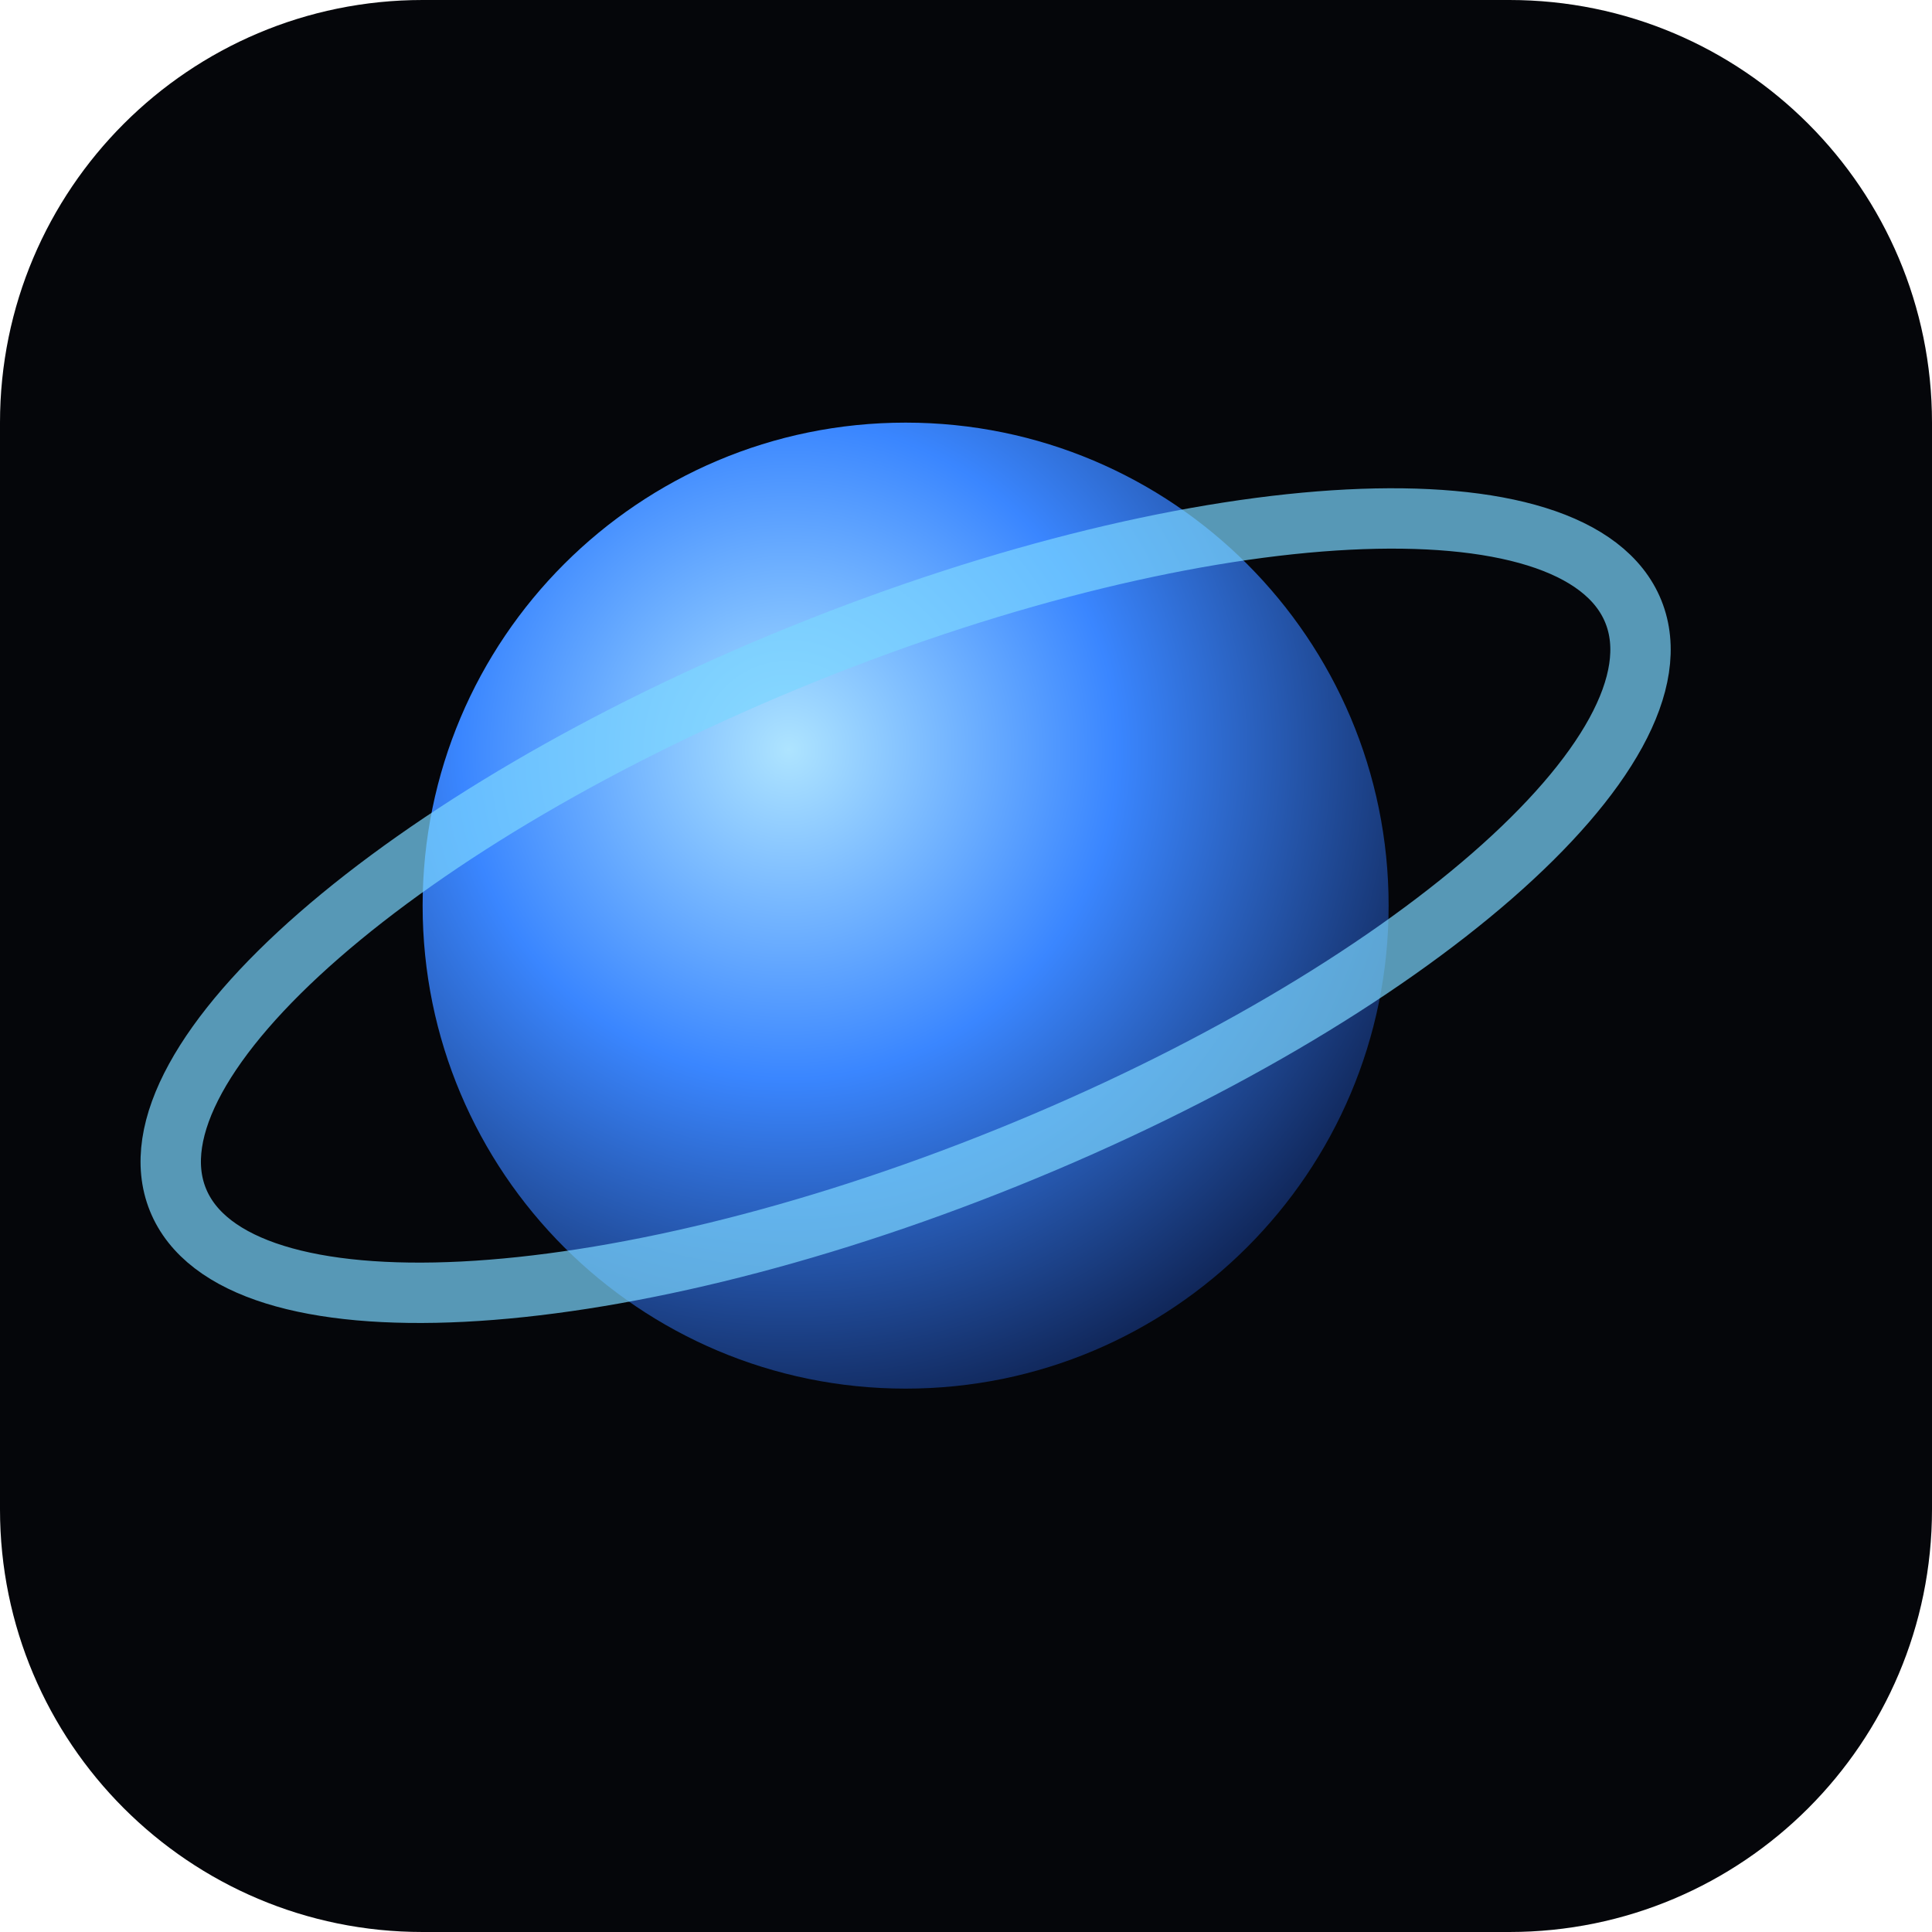
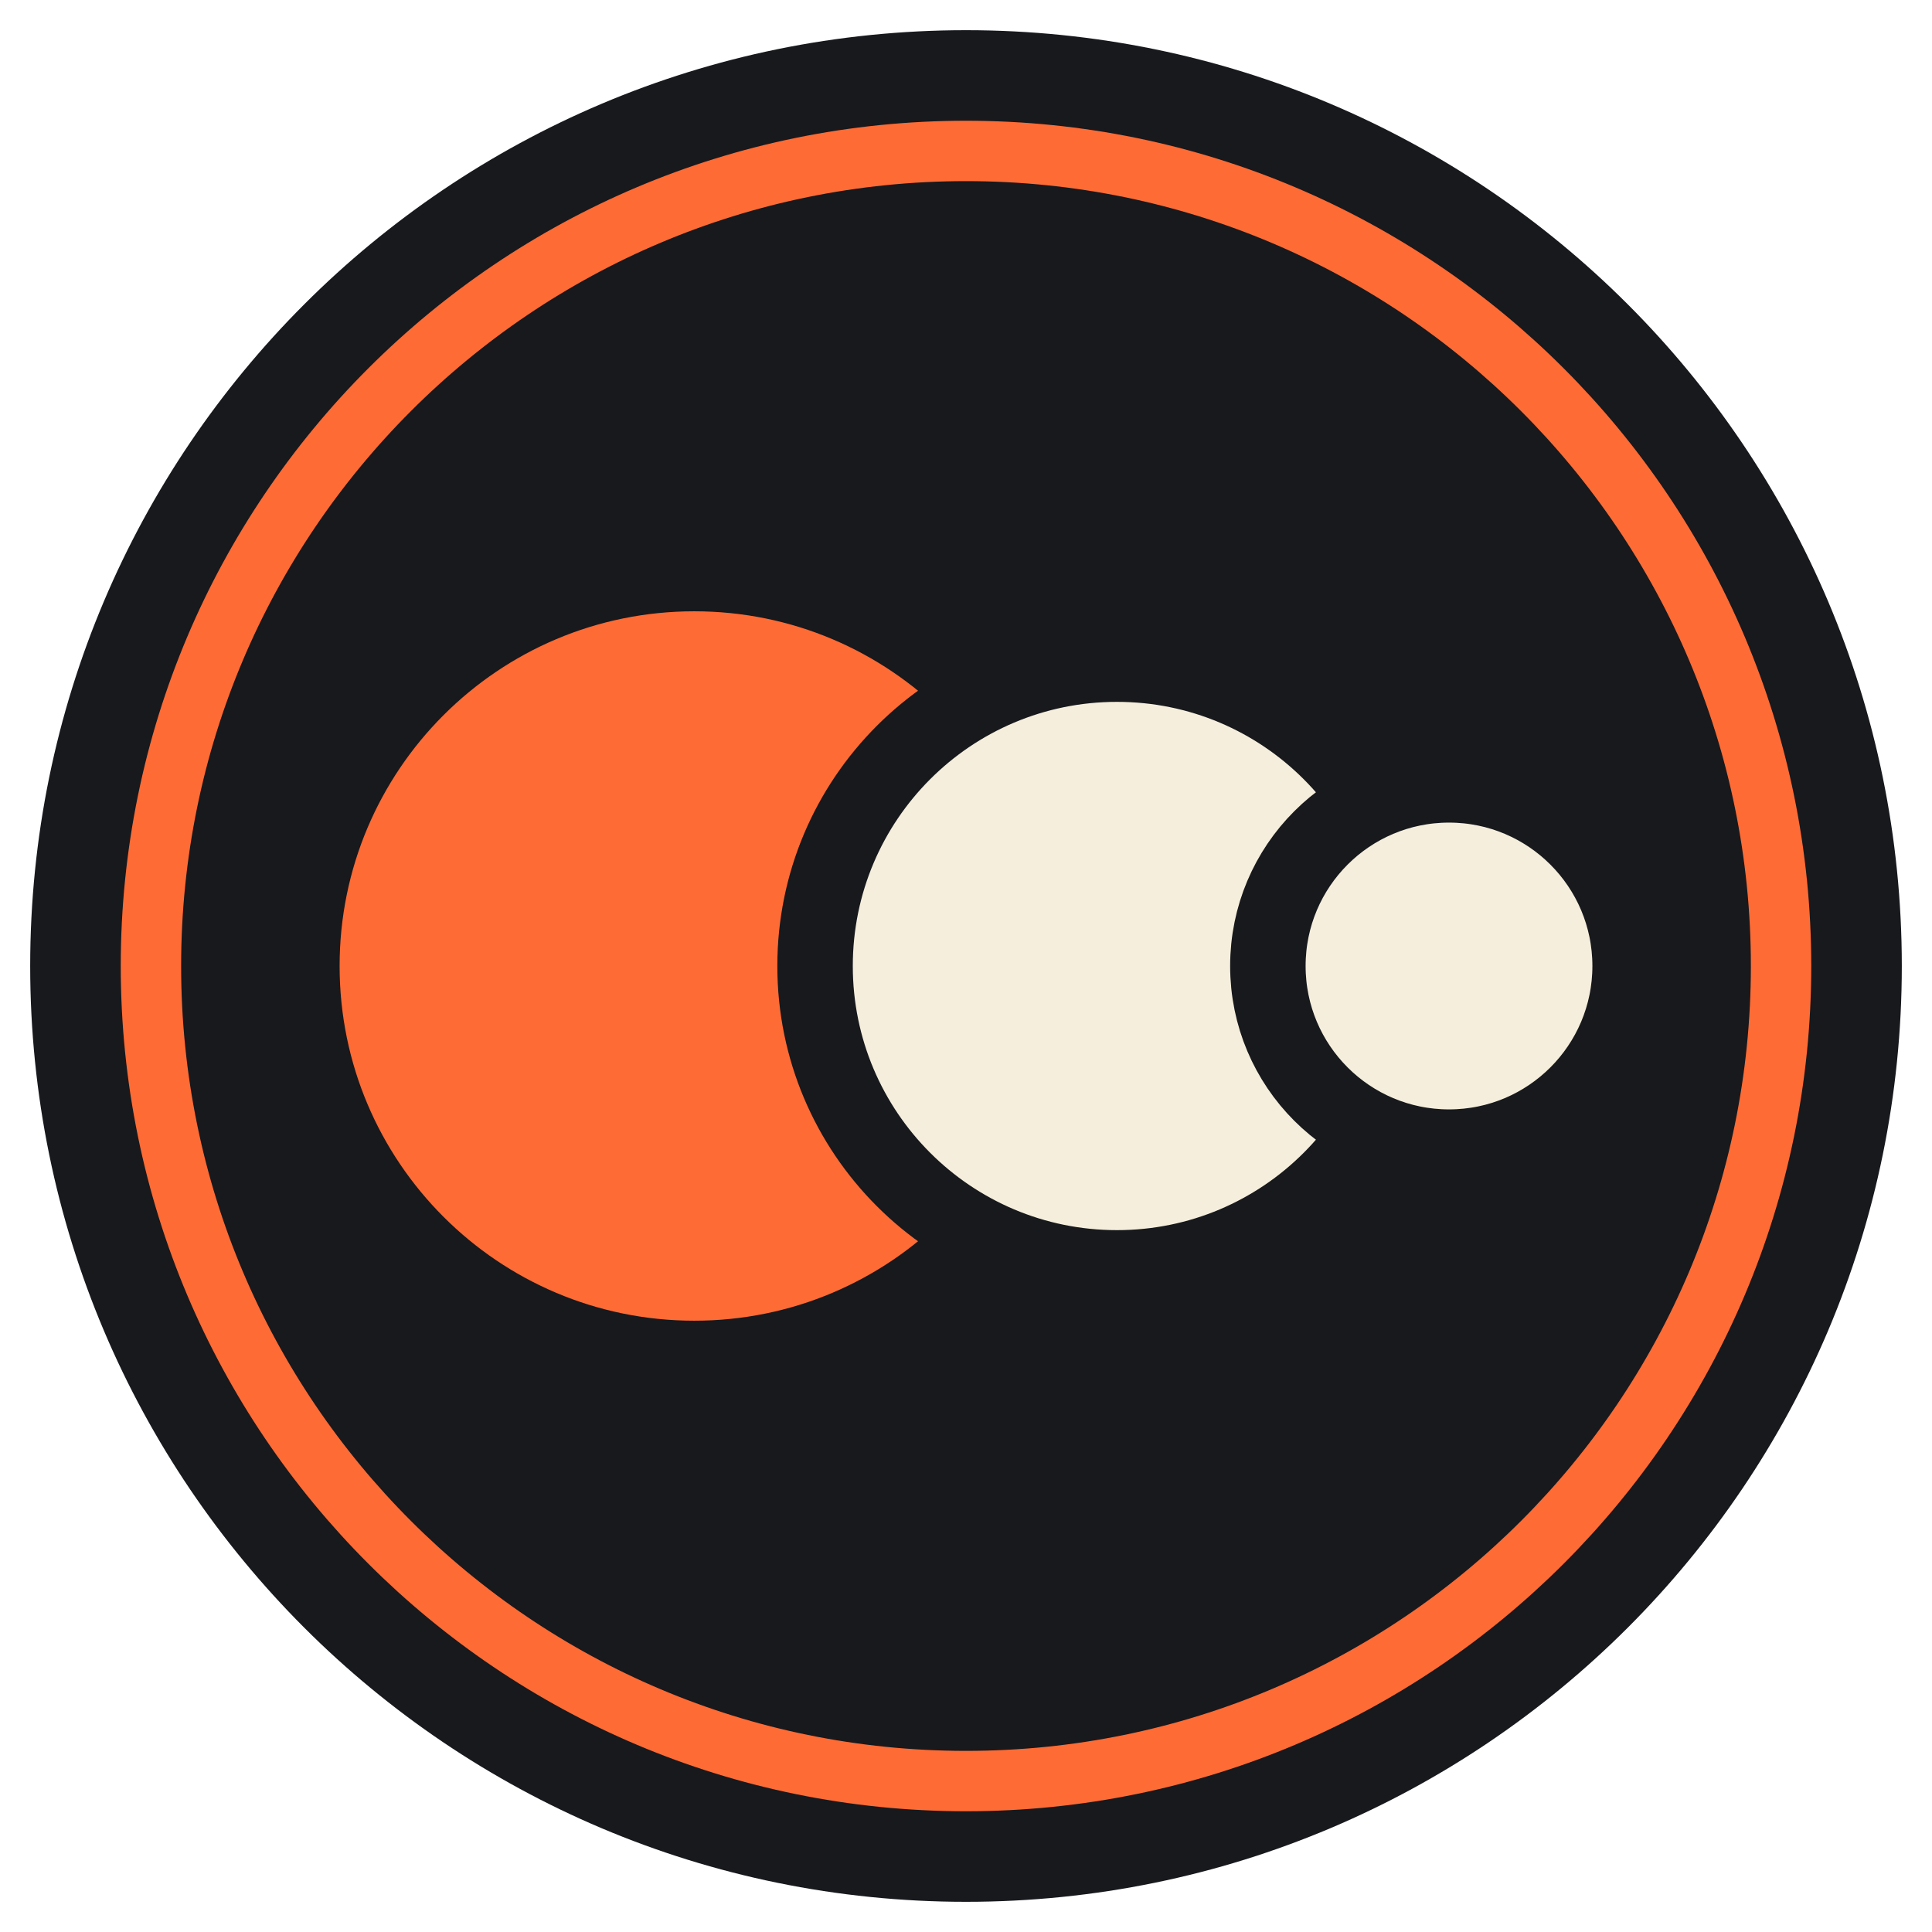
- <svg xmlns="http://www.w3.org/2000/svg" viewBox="0 0 64 64" width="64" height="64">
-   <defs>
-     <radialGradient id="p" cx="38%" cy="34%" r="75%">
-       <stop offset="0%" stop-color="#aee4ff" />
-       <stop offset="45%" stop-color="#3a86ff" />
-       <stop offset="100%" stop-color="#0a1840" />
-     </radialGradient>
-   </defs>
-   <rect width="64" height="64" rx="14" fill="#05060a" />
-   <circle cx="30" cy="30" r="16" fill="url(#p)" />
-   <ellipse cx="30" cy="30" rx="26" ry="9" fill="none" stroke="#7ad6ff" stroke-width="2" opacity="0.7" transform="rotate(-22 30 30)" />
+ <svg xmlns="http://www.w3.org/2000/svg" width="64" height="64" viewBox="0 0 64 64">
+   <circle cx="32" cy="32" r="31" fill="#17191d" />
+   <circle cx="32" cy="32" r="27" fill="none" stroke="#ff6b35" stroke-width="2" />
+   <g stroke="#17191d" stroke-width="2.5">
+     <circle cx="23" cy="32" r="13" fill="#ff6b35" />
+     <circle cx="37" cy="32" r="10" fill="#f5eedc" />
+     <circle cx="48" cy="32" r="6" fill="#f5eedc" />
+   </g>
</svg>
